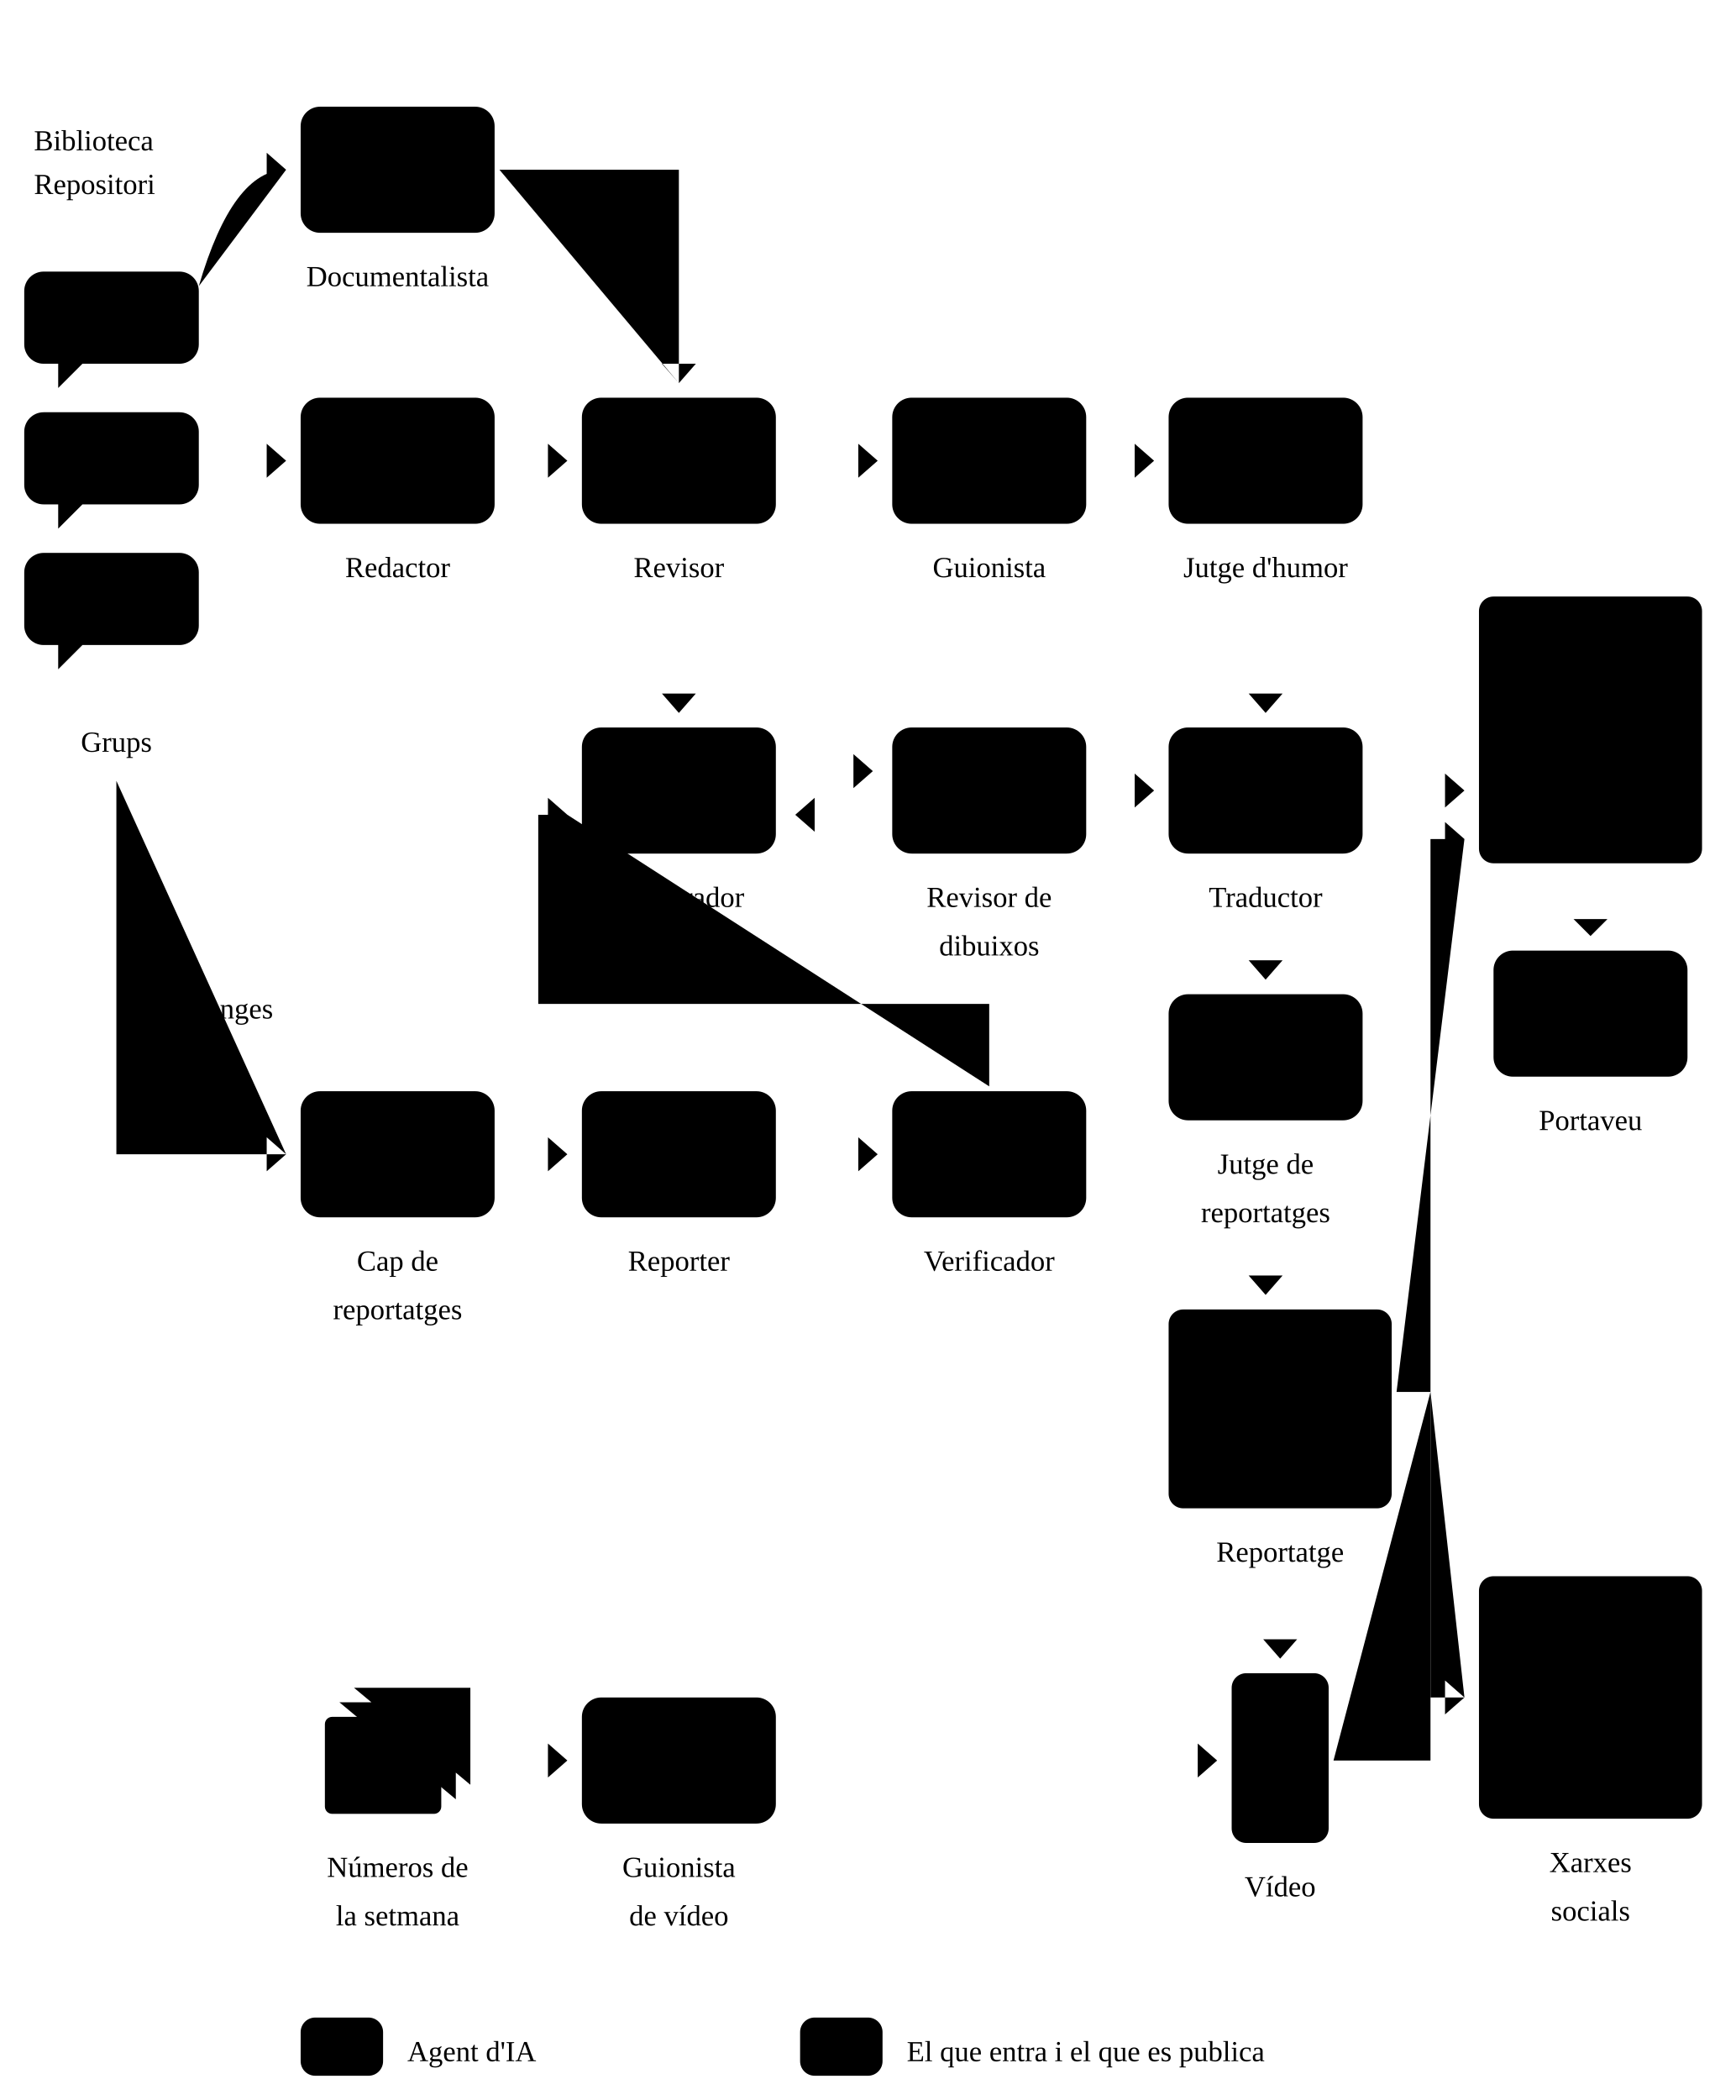
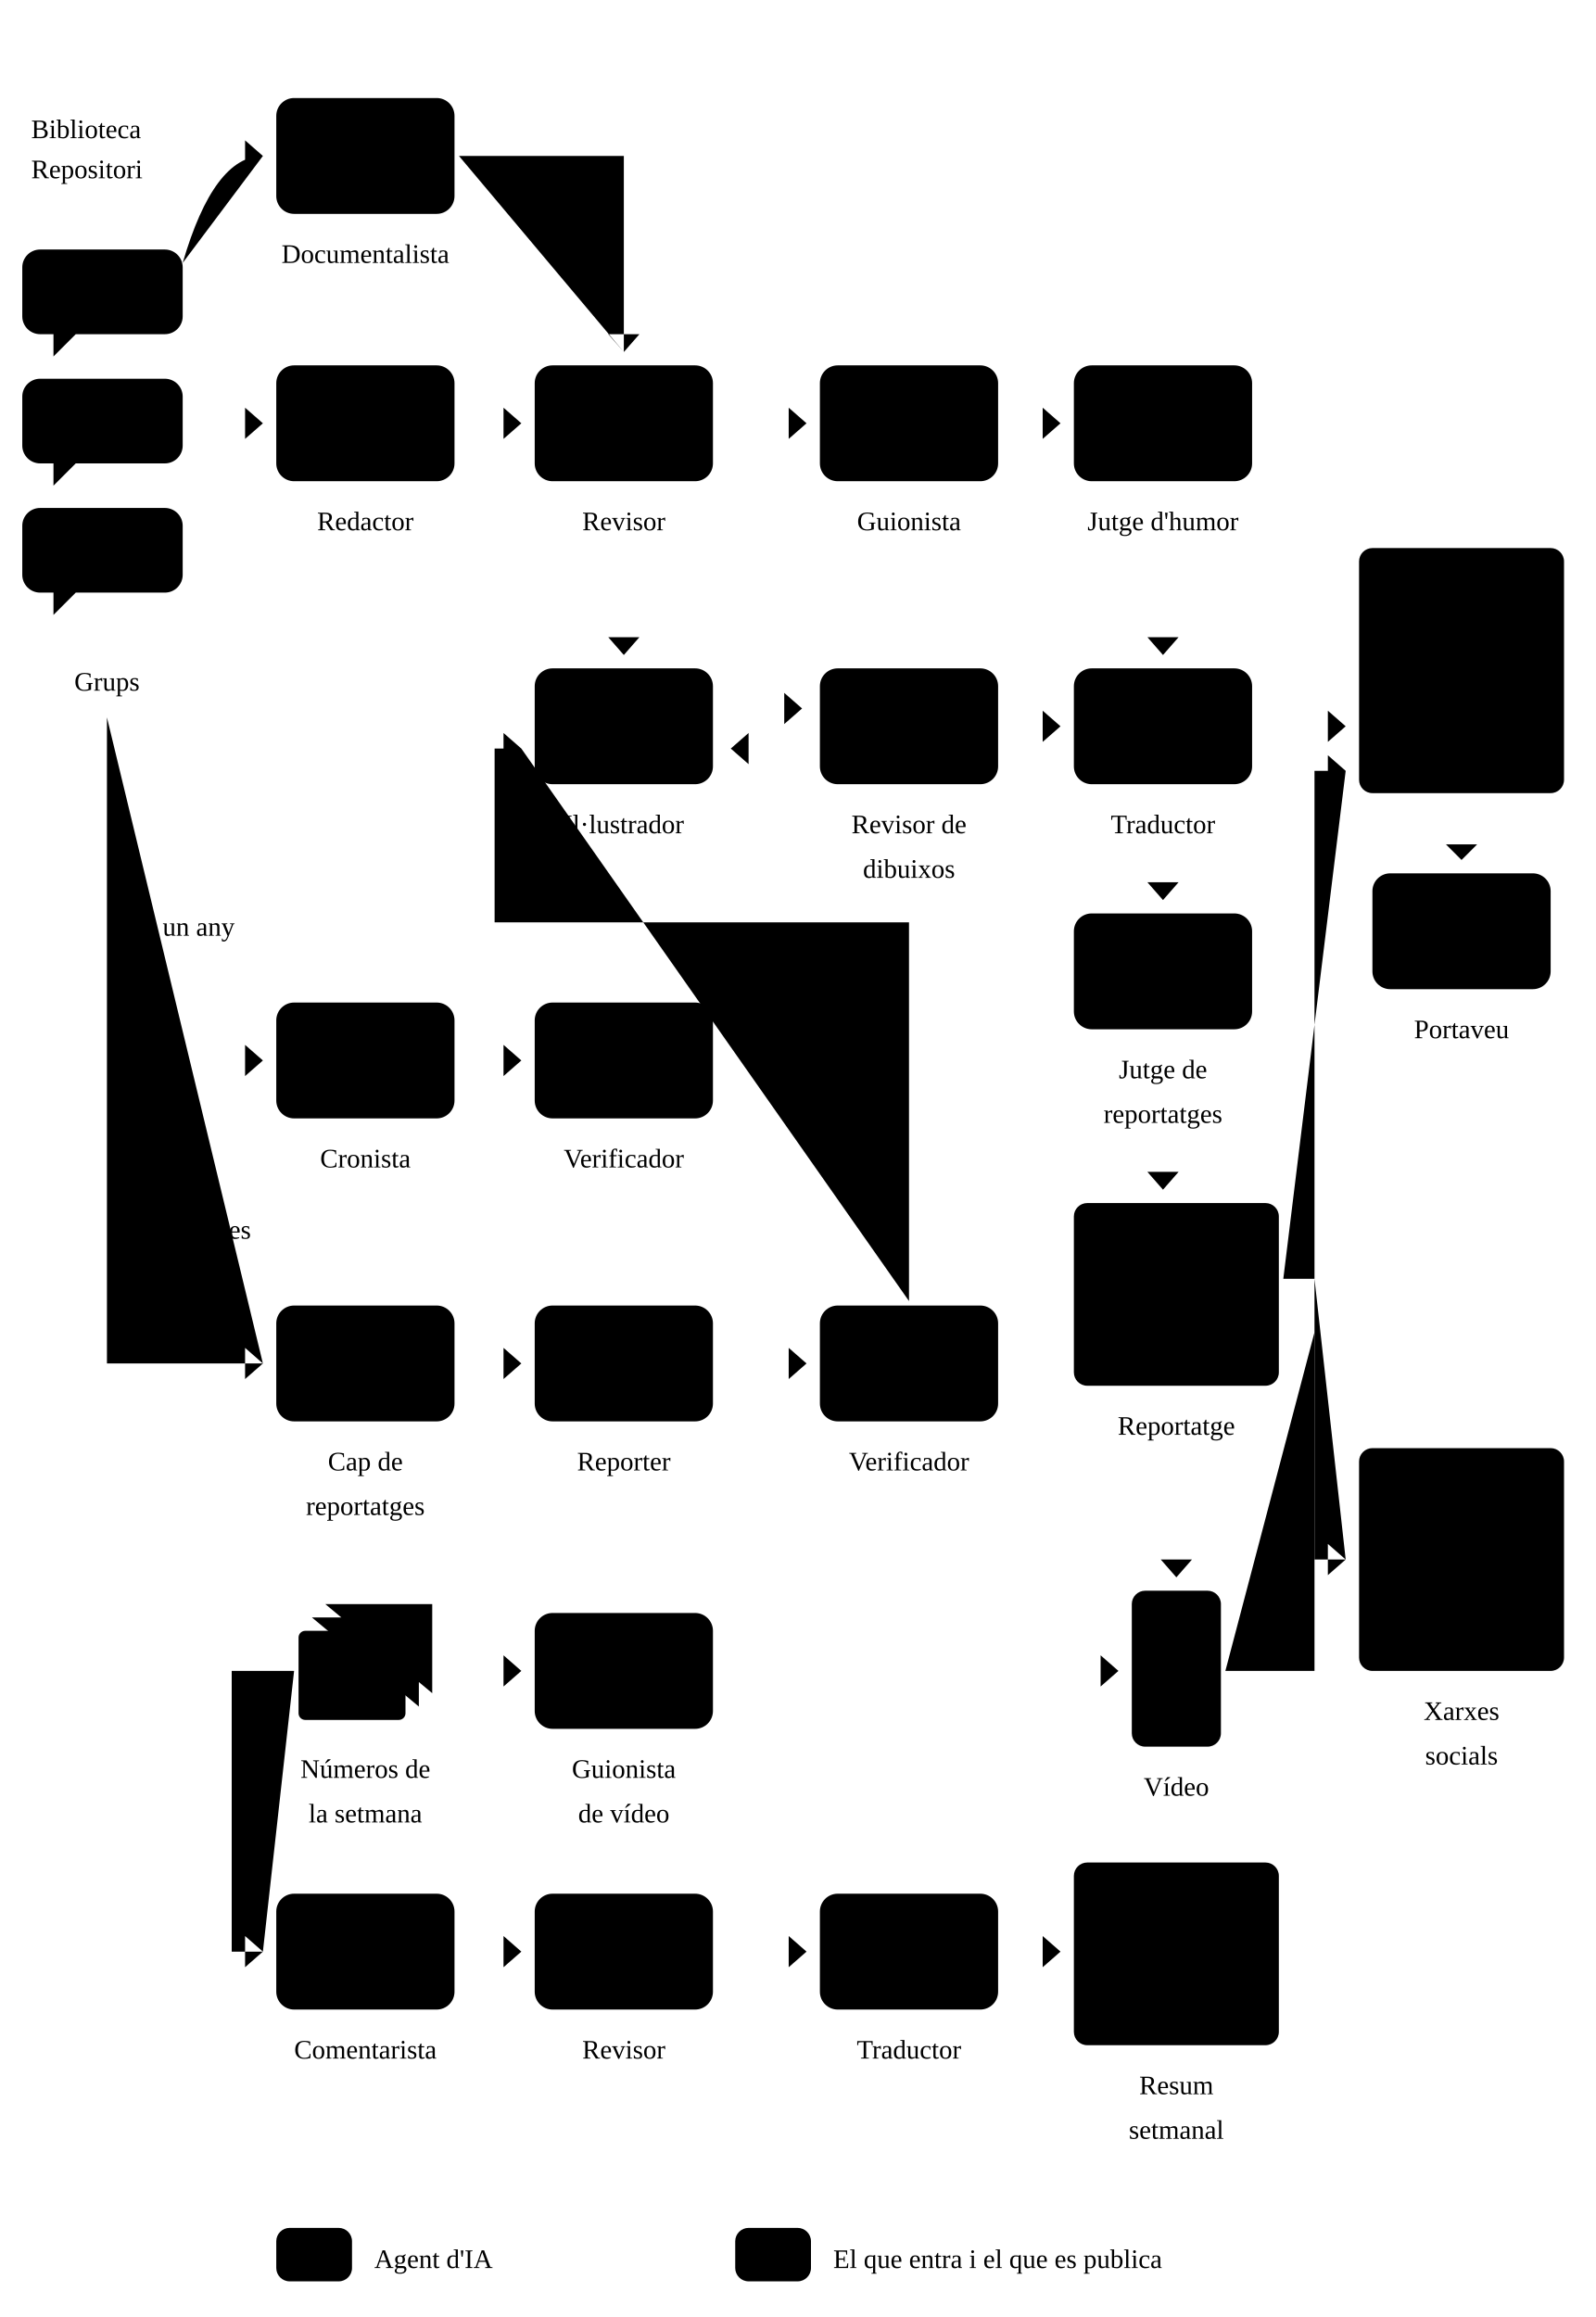
- <svg xmlns="http://www.w3.org/2000/svg" viewBox="0 0 716 866">
+ <svg xmlns="http://www.w3.org/2000/svg" viewBox="0 0 716 1040">
  <path class="t" d="M18 112 h56 a8 8 0 0 1 8 8 v22 a8 8 0 0 1 -8 8 h-40 l-10 10 v-10 h-6 a8 8 0 0 1 -8 -8 v-22 a8 8 0 0 1 8 -8 z" />
  <path class="t" d="M18 170 h56 a8 8 0 0 1 8 8 v22 a8 8 0 0 1 -8 8 h-40 l-10 10 v-10 h-6 a8 8 0 0 1 -8 -8 v-22 a8 8 0 0 1 8 -8 z" />
  <path class="t" d="M18 228 h56 a8 8 0 0 1 8 8 v22 a8 8 0 0 1 -8 8 h-40 l-10 10 v-10 h-6 a8 8 0 0 1 -8 -8 v-22 a8 8 0 0 1 8 -8 z" />
  <path class="t" d="M30 126 h34 M30 136 h22 M30 184 h34 M30 194 h26 M30 242 h34 M30 252 h18" />
  <text class="lbl" x="48" y="310" text-anchor="middle">Grups</text>
  <text class="lbl" x="14" y="62">Biblioteca</text>
  <text class="lbl" x="14" y="80">Repositori</text>
  <path class="t" d="M82 118 Q96 70 118 70 M110 63 L118 70 L110 77" />
  <rect class="t fa" x="124" y="44" width="80" height="52" rx="8" />
  <path class="t" d="M146 58 v28 M154 58 v28 M162 62 v24" />
  <path class="a" d="M170 60 l8 26" />
  <text class="lbl" x="164" y="118" text-anchor="middle">Documentalista</text>
  <path class="t" d="M206 70 H280 V158 M273 150 L280 158 L287 150" />
  <path class="t" d="M88 190 L118 190 M110 183 L118 190 L110 197" />
  <rect class="t fa" x="124" y="164" width="80" height="52" rx="8" />
  <path class="a" d="M146 198 L172 172 L180 180 L154 206 L144 208 Z M168 176 L176 184" />
  <text class="lbl" x="164" y="238" text-anchor="middle">Redactor</text>
  <path class="t" d="M206 190 L234 190 M226 183 L234 190 L226 197" />
  <rect class="t fa" x="240" y="164" width="80" height="52" rx="8" />
  <path class="r" d="M260 190 L274 204 L300 176" />
  <text class="lbl" x="280" y="238" text-anchor="middle">Revisor</text>
  <path class="t" d="M322 190 L362 190 M354 183 L362 190 L354 197" />
  <rect class="t fa" x="368" y="164" width="80" height="52" rx="8" />
  <path class="t" d="M392 178 h26 a5 5 0 0 1 5 5 v10 a5 5 0 0 1 -5 5 h-16 l-6 6 v-6 h-4 a5 5 0 0 1 -5 -5 v-10 a5 5 0 0 1 5 -5 z" />
  <path class="a" d="M395 186 h20 M395 192 h12" />
  <text class="lbl" x="408" y="238" text-anchor="middle">Guionista</text>
  <path class="t" d="M450 190 L476 190 M468 183 L476 190 L468 197" />
  <rect class="t fa" x="482" y="164" width="80" height="52" rx="8" />
  <path class="a" d="M530 178.5 L521.5 170 L506 185.5 L514.5 194 Z" />
  <path class="t" d="M522.2 186.2 L536.4 200.4 M500 206 h24" />
  <text class="lbl" x="522" y="238" text-anchor="middle">Jutge d'humor</text>
  <path class="t" d="M280 248 V294 M273 286 L280 294 L287 286" />
  <path class="t" d="M522 248 V294 M515 286 L522 294 L529 286" />
  <rect class="t fa" x="240" y="300" width="80" height="52" rx="8" />
  <path class="a" d="M258 340 Q268 316 282 328 T304 314" />
  <circle class="fz" cx="304" cy="314" r="4" />
  <text class="lbl" x="280" y="374" text-anchor="middle">Il·lustrador</text>
  <path class="t" d="M324 318 L360 318 M352 311 L360 318 L352 325 M364 336 L328 336 M336 329 L328 336 L336 343" />
  <rect class="t fa" x="368" y="300" width="80" height="52" rx="8" />
  <path class="t" d="M386 326 Q408 306 430 326 Q408 346 386 326 Z" />
  <circle class="a" cx="408" cy="326" r="7" />
  <circle class="ft" cx="408" cy="326" r="3" />
  <text class="lbl" x="408" y="374" text-anchor="middle">Revisor de</text>
  <text class="lbl" x="408" y="394" text-anchor="middle">dibuixos</text>
  <path class="t" d="M450 326 L476 326 M468 319 L476 326 L468 333" />
  <rect class="t fa" x="482" y="300" width="80" height="52" rx="8" />
  <text class="ft" x="496" y="331" font-family="Newsreader, Georgia, serif" font-size="15" font-weight="700" text-anchor="middle">ES</text>
  <path class="a" d="M507 326 L517 326 M513 322 L517 326 L513 330" />
  <text class="ft" x="531" y="321" font-family="Newsreader, Georgia, serif" font-size="10.5" font-weight="700" text-anchor="middle">CA</text>
  <text class="ft" x="551" y="321" font-family="Newsreader, Georgia, serif" font-size="10.5" font-weight="700" text-anchor="middle">GL</text>
  <text class="ft" x="531" y="337" font-family="Newsreader, Georgia, serif" font-size="10.5" font-weight="700" text-anchor="middle">EU</text>
  <text class="ft" x="551" y="337" font-family="Newsreader, Georgia, serif" font-size="10.5" font-weight="700" text-anchor="middle">EN</text>
  <text class="lbl" x="522" y="374" text-anchor="middle">Traductor</text>
  <path class="t" d="M564 326 L604 326 M596 319 L604 326 L596 333" />
  <rect class="t" x="610" y="246" width="92" height="110" rx="6" />
  <path class="t" d="M622 266 h68 M622 274 h68" />
  <path class="t" d="M622 290 h30 M622 300 h30 M622 310 h30 M622 320 h30 M660 290 h30 v34 h-30 z" />
  <text class="lbl" x="656" y="346" text-anchor="middle">7:00</text>
  <path class="t" d="M656 358 L656 386 M649 379 L656 386 L663 379" />
  <rect class="t fa" x="616" y="392" width="80" height="52" rx="8" />
  <path class="a" d="M640.5 414.5 L667.5 407 L667.5 425 L640.5 419 Z M653.4 423.2 a4.5 4.5 0 1 1 -8.7 -2.4" />
  <text class="lbl" x="656" y="466" text-anchor="middle">Portaveu</text>
-   <text class="lbl" x="58" y="420">Diumenges</text>
-   <path class="t" d="M48 322 V476 H118 M110 469 L118 476 L110 483" />
+   <text class="lbl" x="58" y="420">Fa un any</text>
+   <path class="t" d="M48 322 V612 H118 M110 605 L118 612 L110 619 M48 476 H118 M110 469 L118 476 L110 483" />
  <rect class="t fa" x="124" y="450" width="80" height="52" rx="8" />
-   <circle class="t" cx="164" cy="476" r="14" />
-   <circle class="ft" cx="164" cy="476" r="4" />
-   <text class="lbl" x="164" y="524" text-anchor="middle">Cap de</text>
-   <text class="lbl" x="164" y="544" text-anchor="middle">reportatges</text>
+   <path class="t" d="M150 476 A14 14 0 1 0 164 462 A15.2 15.2 0 0 0 153.5 466.3 L150 469.8 M150 462 V469.8 H157.8" />
+   <path class="a" d="M164 468.2 V476 L170.2 479.1" />
+   <text class="lbl" x="164" y="524" text-anchor="middle">Cronista</text>
  <path class="t" d="M206 476 L234 476 M226 469 L234 476 L226 483" />
  <rect class="t fa" x="240" y="450" width="80" height="52" rx="8" />
-   <circle class="t" cx="274" cy="472" r="10" />
-   <path class="a" d="M281 479 L294 492" />
-   <text class="lbl" x="280" y="524" text-anchor="middle">Reporter</text>
-   <path class="t" d="M322 476 L362 476 M354 469 L362 476 L354 483" />
-   <rect class="t fa" x="368" y="450" width="80" height="52" rx="8" />
-   <path class="t" d="M384 464 h20 M384 474 h20 M384 484 h14" />
-   <path class="a" d="M410 478 L418 486 L434 466" />
-   <text class="lbl" x="408" y="524" text-anchor="middle">Verificador</text>
-   <path class="t" d="M408 448 V414 H222 V336 H234 M226 329 L234 336 L226 343" />
+   <path class="t" d="M256 464 h20 M256 474 h20 M256 484 h14" />
+   <path class="a" d="M282 478 L290 486 L306 466" />
+   <text class="lbl" x="280" y="524" text-anchor="middle">Verificador</text>
+   <path class="t" d="M322 476 H408" />
+   <text class="lbl" x="58" y="556">Diumenges</text>
+   <g transform="translate(0 136)">
+     <rect class="t fa" x="124" y="450" width="80" height="52" rx="8" />
+     <circle class="t" cx="164" cy="476" r="14" />
+     <circle class="ft" cx="164" cy="476" r="4" />
+     <text class="lbl" x="164" y="524" text-anchor="middle">Cap de</text>
+     <text class="lbl" x="164" y="544" text-anchor="middle">reportatges</text>
+     <path class="t" d="M206 476 L234 476 M226 469 L234 476 L226 483" />
+     <rect class="t fa" x="240" y="450" width="80" height="52" rx="8" />
+     <circle class="t" cx="274" cy="472" r="10" />
+     <path class="a" d="M281 479 L294 492" />
+     <text class="lbl" x="280" y="524" text-anchor="middle">Reporter</text>
+     <path class="t" d="M322 476 L362 476 M354 469 L362 476 L354 483" />
+     <rect class="t fa" x="368" y="450" width="80" height="52" rx="8" />
+     <path class="t" d="M384 464 h20 M384 474 h20 M384 484 h14" />
+     <path class="a" d="M410 478 L418 486 L434 466" />
+     <text class="lbl" x="408" y="524" text-anchor="middle">Verificador</text>
+   </g>
+   <path class="t" d="M408 584 V414 H222 V336 H234 M226 329 L234 336 L226 343" />
  <path class="t" d="M522 382 V404 M515 396 L522 404 L529 396" />
  <rect class="t fa" x="482" y="410" width="80" height="52" rx="8" />
  <path class="t" d="M522 422 V452 M512 452 H532 M502 427 H542" />
  <path class="a" d="M502 427 L496 441 M502 427 L508 441 M542 427 L536 441 M542 427 L548 441 M495 441 h14 a7 5 0 0 1 -14 0 z M535 441 h14 a7 5 0 0 1 -14 0 z" />
  <text class="lbl" x="522" y="484" text-anchor="middle">Jutge de</text>
  <text class="lbl" x="522" y="504" text-anchor="middle">reportatges</text>
  <path class="t" d="M522 512 V534 M515 526 L522 534 L529 526" />
  <g transform="translate(0 104)">
    <rect class="t" x="482" y="436" width="92" height="82" rx="6" />
    <path class="t" d="M494 452 h68 M494 460 h68 M494 474 h68 M494 484 h68 M494 494 h68 M494 504 h40" />
    <text class="lbl" x="528" y="540" text-anchor="middle">Reportatge</text>
  </g>
  <path class="t" d="M576 574 H590 V346 H604 M596 339 L604 346 L596 353" />
-   <path class="t" d="M528 654 V684 M521 676 L528 684 L535 676" />
+   <path class="t" d="M528 654 V708 M521 700 L528 708 L535 700" />
  <path class="t" d="M590 574 V700 H604 M596 693 L604 700 L596 707" />
  <rect class="t" x="610" y="650" width="92" height="100" rx="6" />
  <path class="t" d="M650 681 L662 674 M650 691 L662 698" />
  <circle class="a" cx="667" cy="671" r="6" />
  <circle class="a" cx="645" cy="686" r="6" />
  <circle class="a" cx="667" cy="701" r="6" />
  <text class="lbl" x="656" y="736" text-anchor="middle">Dg. 9:00</text>
  <text class="lbl" x="656" y="772" text-anchor="middle">Xarxes</text>
  <text class="lbl" x="656" y="792" text-anchor="middle">socials</text>
-   <g transform="translate(0 128)">
+   <g transform="translate(0 152)">
    <path class="t" d="M146 568 h48 v40 M140 574 h48 v40" />
    <rect class="t" x="134" y="580" width="48" height="40" rx="3" />
    <path class="t" d="M141 591 h34 M141 600 h34 M141 609 h22" />
    <text class="lbl" x="164" y="646" text-anchor="middle">Números de</text>
    <text class="lbl" x="164" y="666" text-anchor="middle">la setmana</text>
    <path class="t" d="M206 598 L234 598 M226 591 L234 598 L226 605" />
    <rect class="t fa" x="240" y="572" width="80" height="52" rx="8" />
    <rect class="t" x="262" y="594" width="36" height="20" rx="2" />
    <path class="a" d="M262 590 L294 581 L296 587 L264 596 Z" />
    <text class="lbl" x="280" y="646" text-anchor="middle">Guionista</text>
    <text class="lbl" x="280" y="666" text-anchor="middle">de vídeo</text>
    <path class="t" d="M322 598 L502 598 M494 591 L502 598 L494 605" />
    <rect class="t" x="508" y="562" width="40" height="70" rx="6" />
    <path class="t" d="M522 586 L539 597 L522 608 Z" />
    <text class="lbl" x="528" y="654" text-anchor="middle">Vídeo</text>
    <path class="t" d="M550 598 H590 V446" />
  </g>
-   <g transform="translate(0 128)">
+   <path class="t" d="M132 750 H104 V876 H118 M110 869 L118 876 L110 883" />
+   <rect class="t fa" x="124" y="850" width="80" height="52" rx="8" />
+   <path class="a" d="M164.0 860.0 L168.1 870.3 L179.2 871.1 L170.7 878.2 L173.4 888.9 L164.0 883.0 L154.6 888.9 L157.3 878.2 L148.8 871.1 L159.9 870.3 Z" />
+   <text class="lbl" x="164" y="924" text-anchor="middle">Comentarista</text>
+   <path class="t" d="M206 876 L234 876 M226 869 L234 876 L226 883" />
+   <rect class="t fa" x="240" y="850" width="80" height="52" rx="8" />
+   <path class="r" d="M260 876 L274 890 L300 862" />
+   <text class="lbl" x="280" y="924" text-anchor="middle">Revisor</text>
+   <path class="t" d="M322 876 L362 876 M354 869 L362 876 L354 883" />
+   <rect class="t fa" x="368" y="850" width="80" height="52" rx="8" />
+   <text class="ft" x="382" y="881" font-family="Newsreader, Georgia, serif" font-size="15" font-weight="700" text-anchor="middle">ES</text>
+   <path class="a" d="M393 876 L403 876 M399 872 L403 876 L399 880" />
+   <text class="ft" x="417" y="871" font-family="Newsreader, Georgia, serif" font-size="10.5" font-weight="700" text-anchor="middle">CA</text>
+   <text class="ft" x="437" y="871" font-family="Newsreader, Georgia, serif" font-size="10.5" font-weight="700" text-anchor="middle">GL</text>
+   <text class="ft" x="417" y="887" font-family="Newsreader, Georgia, serif" font-size="10.5" font-weight="700" text-anchor="middle">EU</text>
+   <text class="ft" x="437" y="887" font-family="Newsreader, Georgia, serif" font-size="10.5" font-weight="700" text-anchor="middle">EN</text>
+   <text class="lbl" x="408" y="924" text-anchor="middle">Traductor</text>
+   <path class="t" d="M450 876 L476 876 M468 869 L476 876 L468 883" />
+   <rect class="t" x="482" y="836" width="92" height="82" rx="6" />
+   <path class="t" d="M494 852 h68 M494 860 h68 M494 874 h30 M494 884 h30 M494 894 h30 M494 904 h30 M532 874 h30 v30 h-30 z" />
+   <text class="lbl" x="528" y="940" text-anchor="middle">Resum</text>
+   <text class="lbl" x="528" y="960" text-anchor="middle">setmanal</text>
+   <g transform="translate(0 296)">
    <path class="t" d="M14 690 H702" />
    <rect class="t fa" x="124" y="704" width="34" height="24" rx="6" />
    <text class="lbl" x="168" y="722">Agent d'IA</text>
    <rect class="t" x="330" y="704" width="34" height="24" rx="6" />
    <text class="lbl" x="374" y="722">El que entra i el que es publica</text>
  </g>
</svg>
